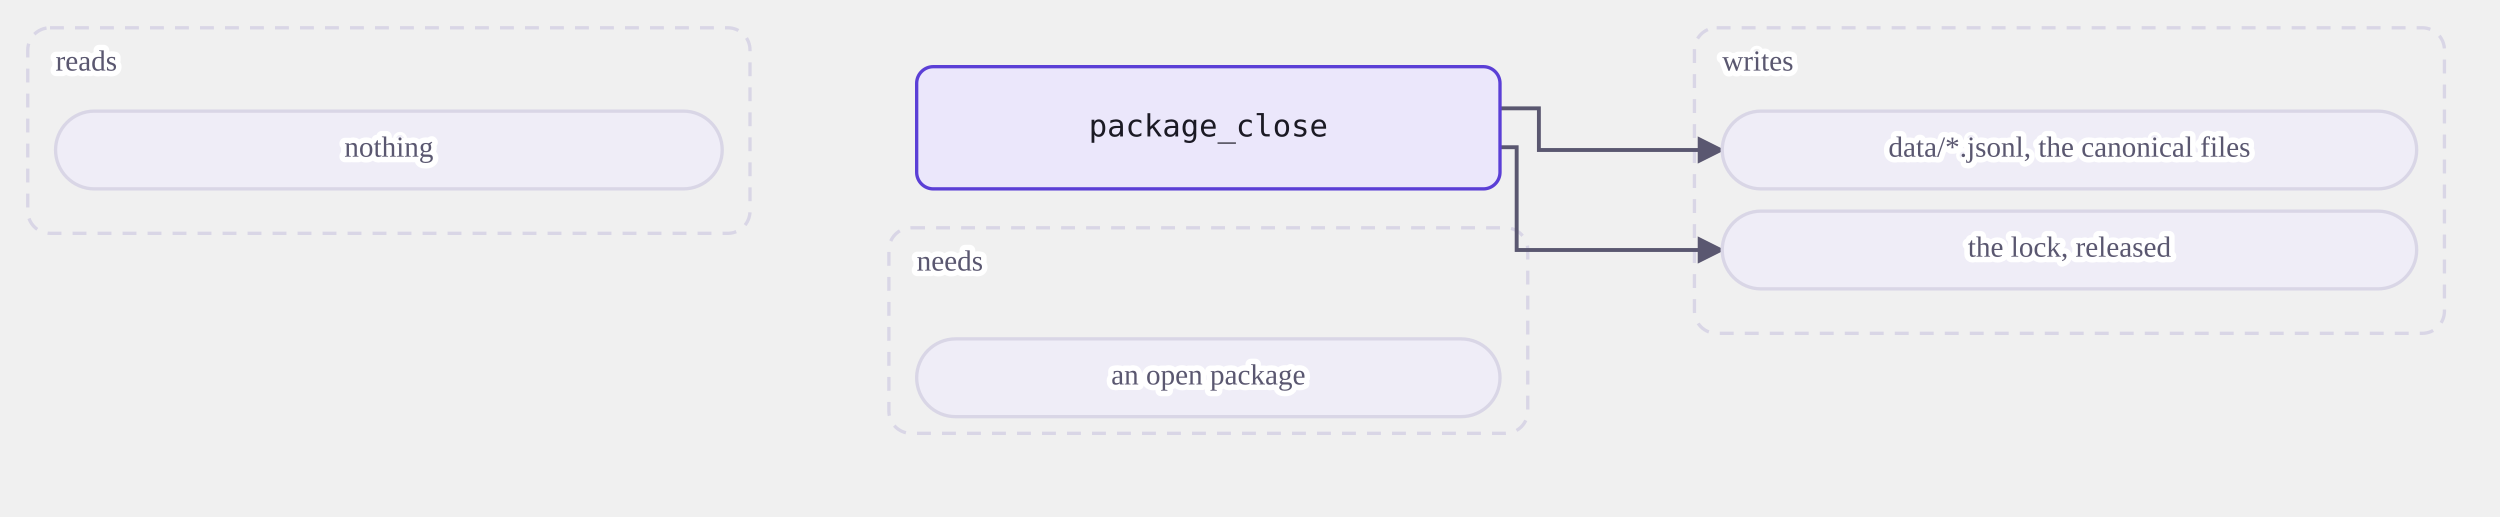
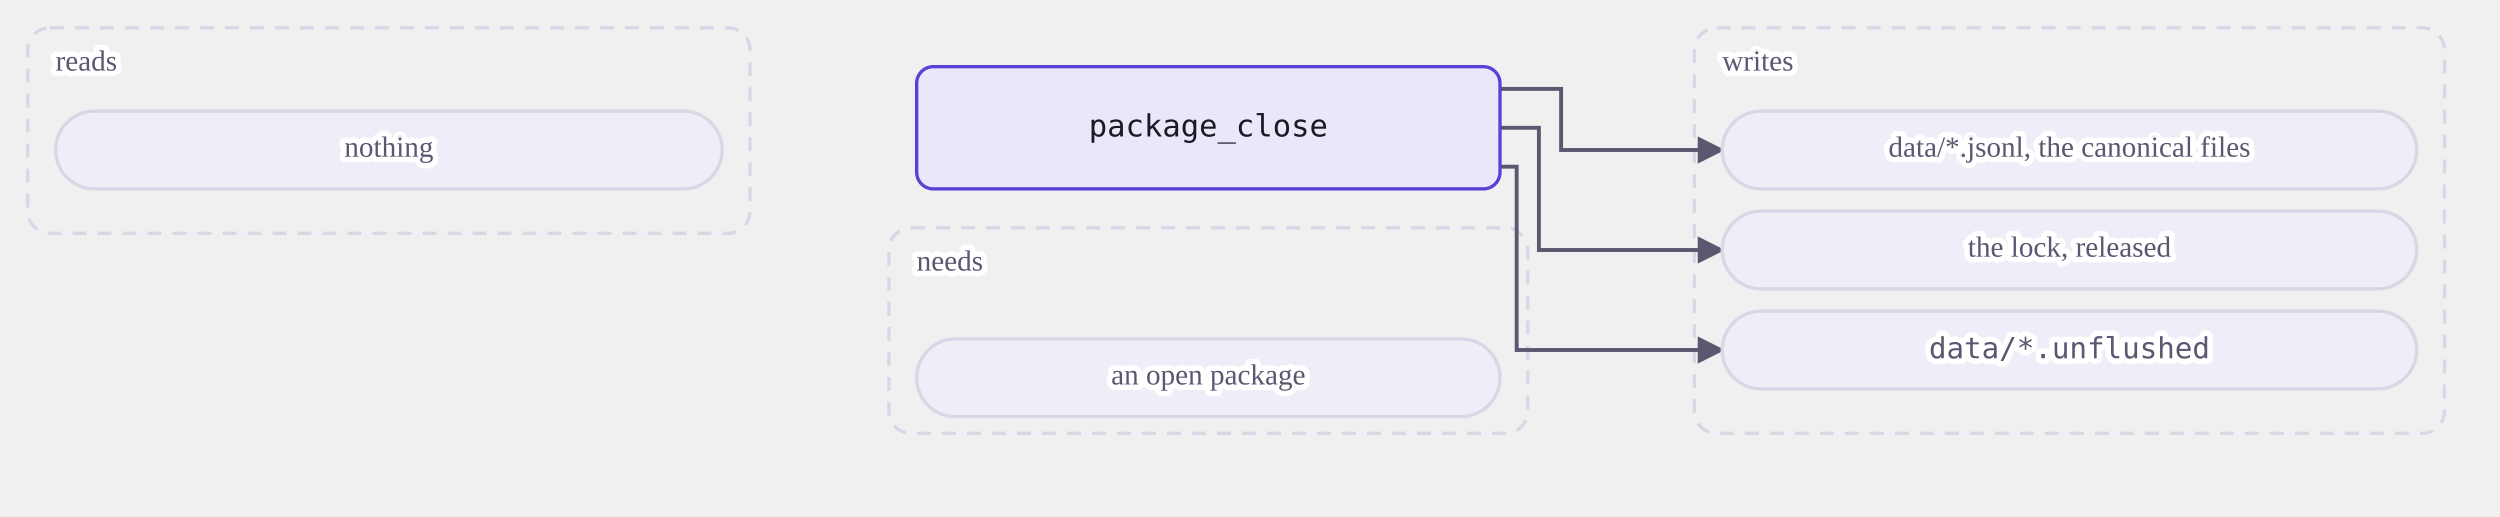
<svg xmlns="http://www.w3.org/2000/svg" class="dia" lang="en" viewBox="0 0 900 186" width="900" height="186" role="img" aria-label="What the tool needs before it runs, what it reads, and what it writes. Every claim is pinned to a line of the server.">
  <style>svg{font-family:Georgia, "Times New Roman", serif;color:#1b1a24;direction:ltr}text{fill:currentColor}.box{fill:#efedf7;stroke:#d9d6e6;stroke-width:1.2}.box.acc{fill:#ebe7fb;stroke:#5b3fd6}.box.good{fill:#e0efe6;stroke:#1f8a4c}.box.bad{fill:#f8e7e7;stroke:#c23b36}.box.warn{fill:#f3ebdd;stroke:#a8700f}.box.frame{fill:none;stroke:#d9d6e6;stroke-dasharray:5 4}.frame .lbl{fill:#5a5770}.edge{fill:none;stroke:#5a5770;stroke-width:1.4}.edge.acc{stroke:#5b3fd6;stroke-width:1.8}.edge.loop{stroke-dasharray:4 3}.lbl{font-size:12px}.lbl.small{font-size:10.5px;fill:#5a5770;paint-order:stroke fill;stroke:#ffffff;stroke-width:4px;stroke-linejoin:round}.lbl.strong{font-weight:600;font-size:13px}.num{font-family:Consolas, Menlo, monospace;font-size:11px;direction:ltr;unicode-bidi:isolate}.arrow{fill:#5a5770}.arrow.acc{fill:#5b3fd6}</style>
  <defs>
    <marker id="ar-fx-package_close-en" viewBox="0 0 10 10" refX="9" refY="5" markerWidth="7" markerHeight="7" orient="auto-start-reverse">
      <path d="M0 0L10 5L0 10z" class="arrow" />
    </marker>
    <marker id="ara-fx-package_close-en" viewBox="0 0 10 10" refX="9" refY="5" markerWidth="7" markerHeight="7" orient="auto-start-reverse">
      <path d="M0 0L10 5L0 10z" class="arrow acc" />
    </marker>
  </defs>
  <g class="frame">
    <rect class="box frame" x="10.0" y="10" width="260" height="74" rx="8" />
    <text class="lbl small" x="20.0" y="23.0" text-anchor="start" dominant-baseline="middle">reads</text>
  </g>
  <g class="frame">
-     <rect class="box frame" x="610.0" y="10" width="270" height="110" rx="8" />
+     <rect class="box frame" x="610.0" y="10" width="270" height="146" rx="8" />
    <text class="lbl small" x="620.0" y="23.0" text-anchor="start" dominant-baseline="middle">writes</text>
  </g>
  <g class="frame">
    <rect class="box frame" x="320.0" y="82" width="230" height="74" rx="8" />
    <text class="lbl small" x="330.0" y="95.0" text-anchor="start" dominant-baseline="middle">needs</text>
  </g>
-   <path class="edge  draw" marker-end="url(#ar-fx-package_close-en)" d="M540.0 39.0 L554.0 39.0 L554.0 54.0 L620.0 54.0" />
-   <path class="edge  draw" marker-end="url(#ar-fx-package_close-en)" d="M540.0 53.0 L546.0 53.0 L546.0 90.0 L620.0 90.0" />
+   <path class="edge  draw" marker-end="url(#ar-fx-package_close-en)" d="M540.0 32.0 L562.0 32.0 L562.0 54.0 L620.0 54.0" />
+   <path class="edge  draw" marker-end="url(#ar-fx-package_close-en)" d="M540.0 46.0 L554.0 46.0 L554.0 90.0 L620.0 90.0" />
+   <path class="edge  draw" marker-end="url(#ar-fx-package_close-en)" d="M540.0 60.0 L546.0 60.0 L546.0 126.0 L620.0 126.0" />
  <g data-key="l0">
    <rect class="box pill" x="20.0" y="40" width="240" height="28" rx="14.0" />
    <text class="lbl small" x="140.0" y="54.0" text-anchor="middle" dominant-baseline="middle">nothing</text>
  </g>
  <g data-key="r0">
    <rect class="box pill" x="620.0" y="40" width="250" height="28" rx="14.0" />
    <text class="lbl small" x="745.0" y="54.0" text-anchor="middle" dominant-baseline="middle">data/*.jsonl, the canonical files</text>
  </g>
  <g data-key="r1">
    <rect class="box pill" x="620.0" y="76" width="250" height="28" rx="14.0" />
    <text class="lbl small" x="745.0" y="90.0" text-anchor="middle" dominant-baseline="middle">the lock, released</text>
  </g>
+   <g data-key="r2">
+     <rect class="box pill" x="620.0" y="112" width="250" height="28" rx="14.0" />
+     <text class="lbl num small" x="745.0" y="126.0" text-anchor="middle" dominant-baseline="middle" style="direction:ltr;unicode-bidi:isolate">data/*.unflushed</text>
+   </g>
  <g data-key="hub">
    <rect class="box acc strong" x="330.0" y="24" width="210" height="44" rx="6" />
    <text class="lbl num" x="435.0" y="46.0" text-anchor="middle" dominant-baseline="middle" style="direction:ltr;unicode-bidi:isolate">package_close</text>
  </g>
  <g data-key="b0">
    <rect class="box pill" x="330.0" y="122" width="210" height="28" rx="14.0" />
    <text class="lbl small" x="435.0" y="136.0" text-anchor="middle" dominant-baseline="middle">an open package</text>
  </g>
</svg>
